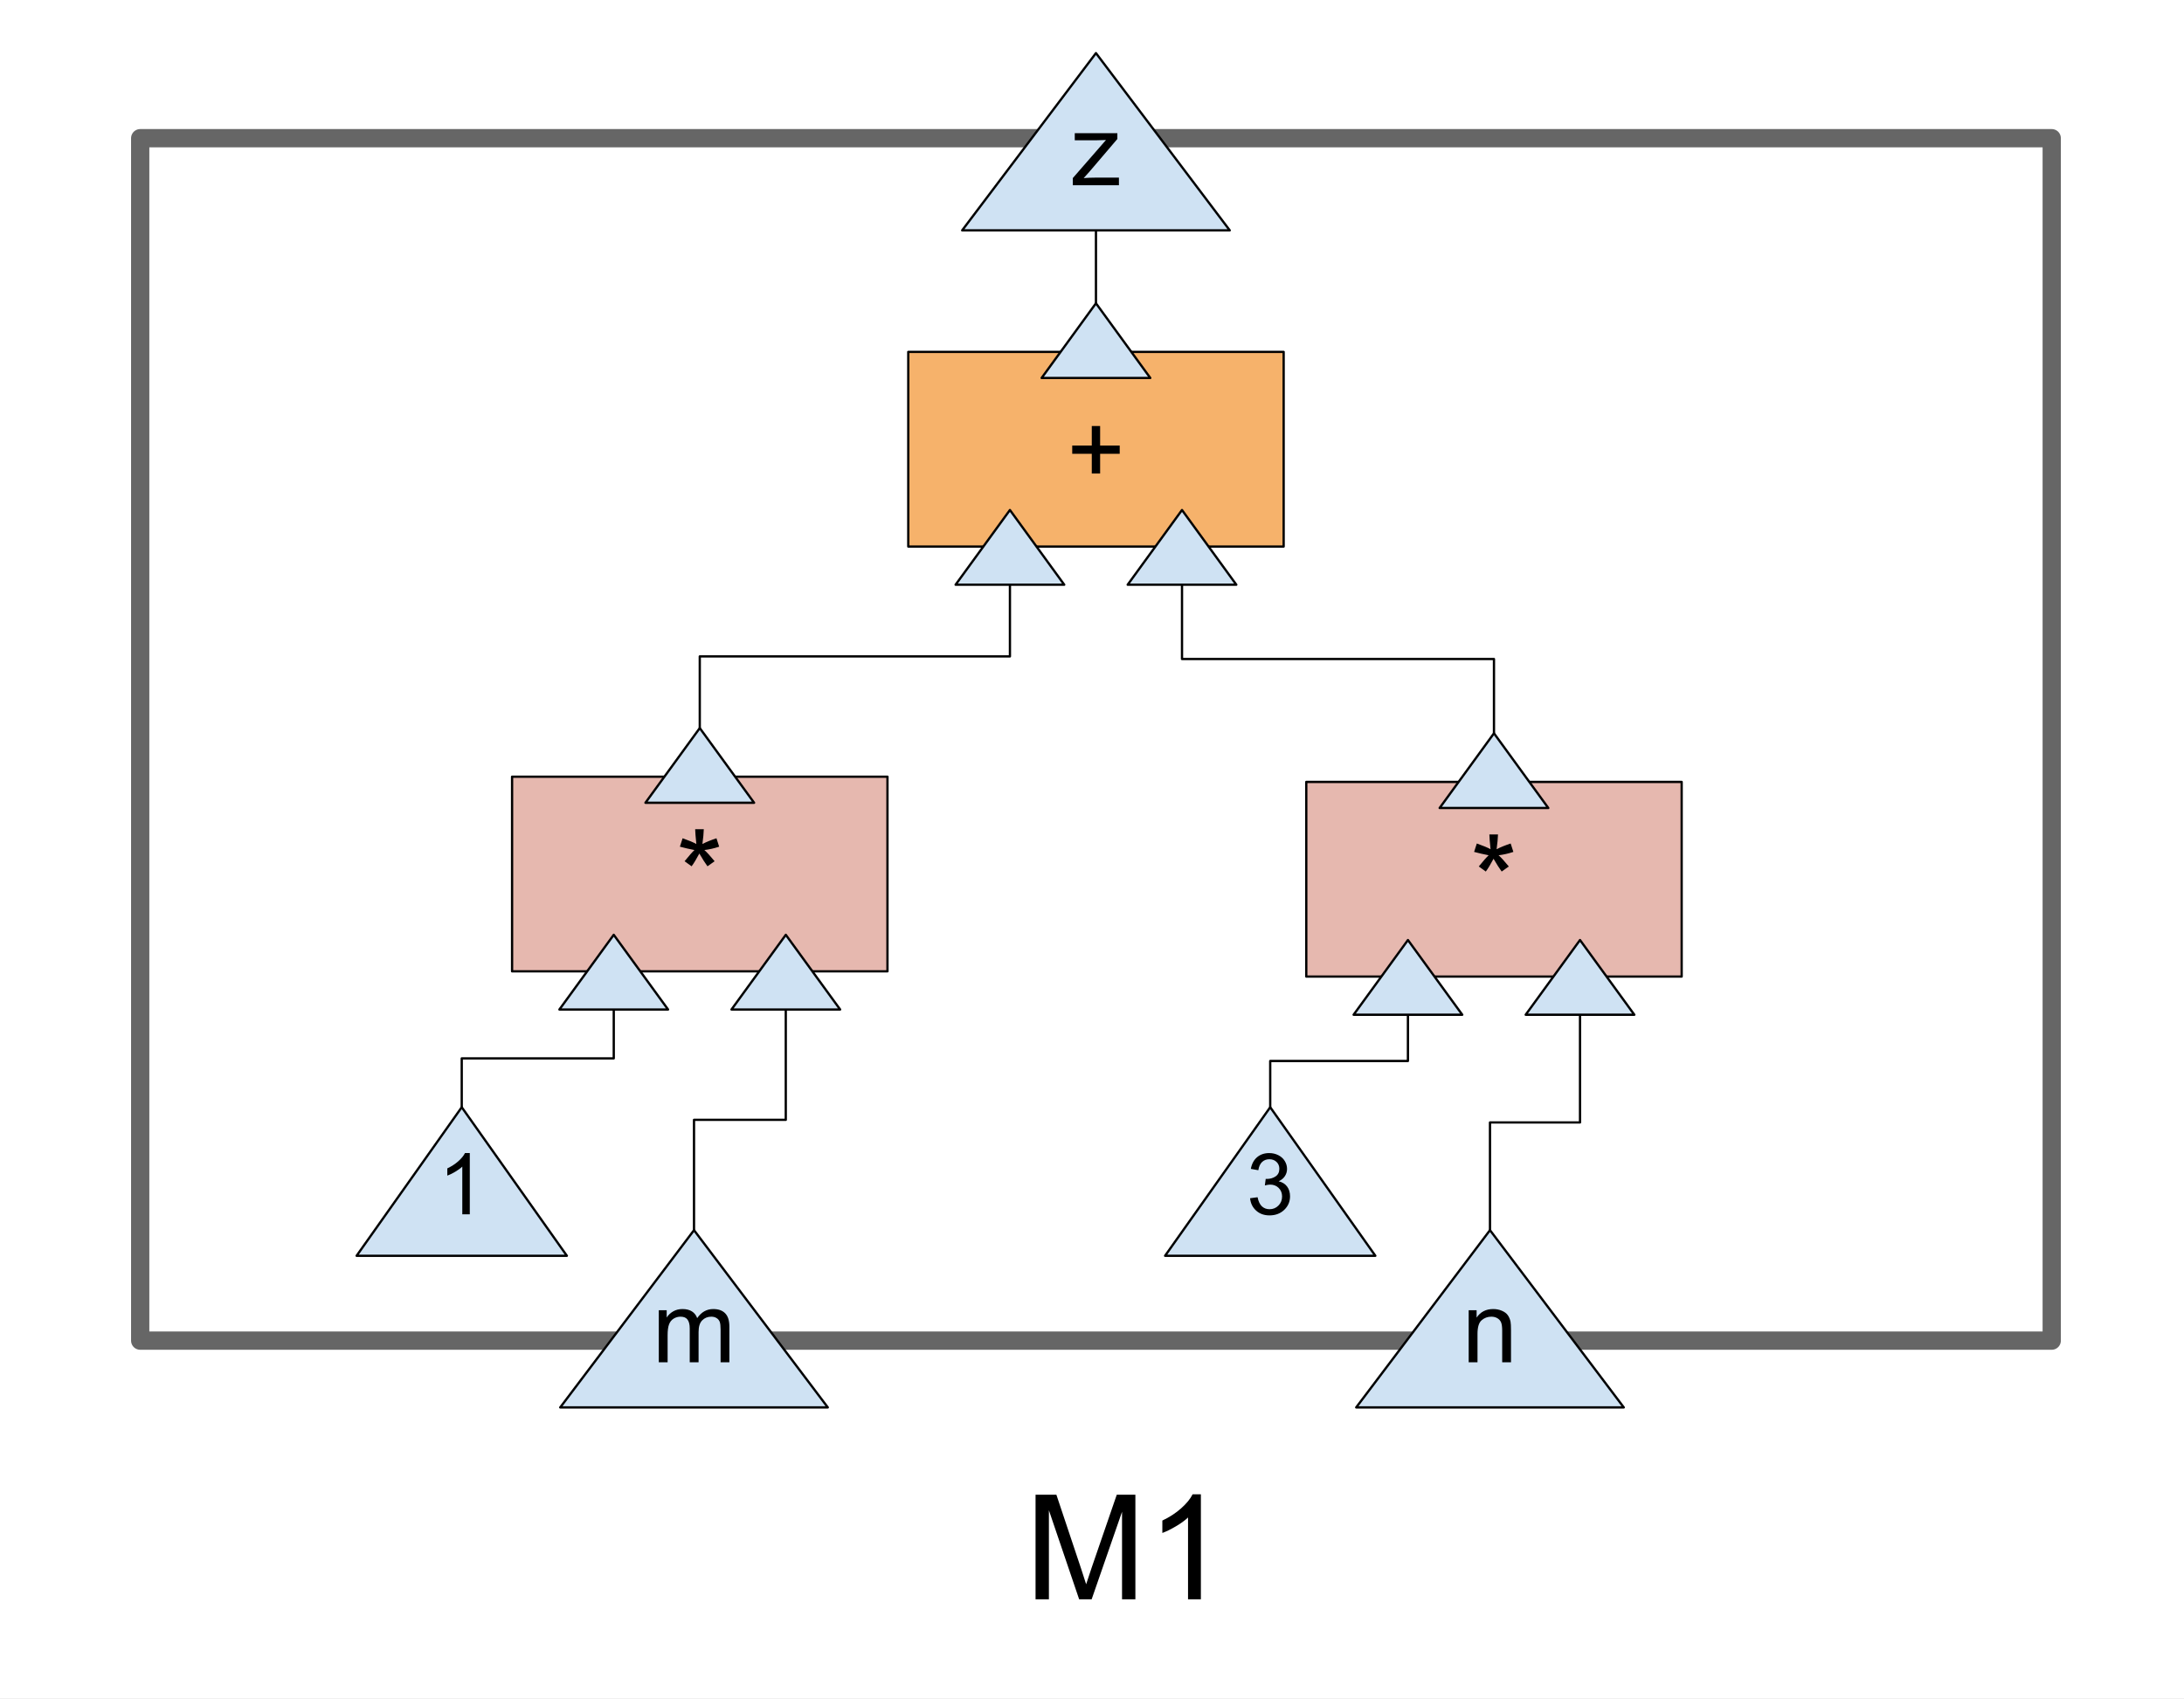
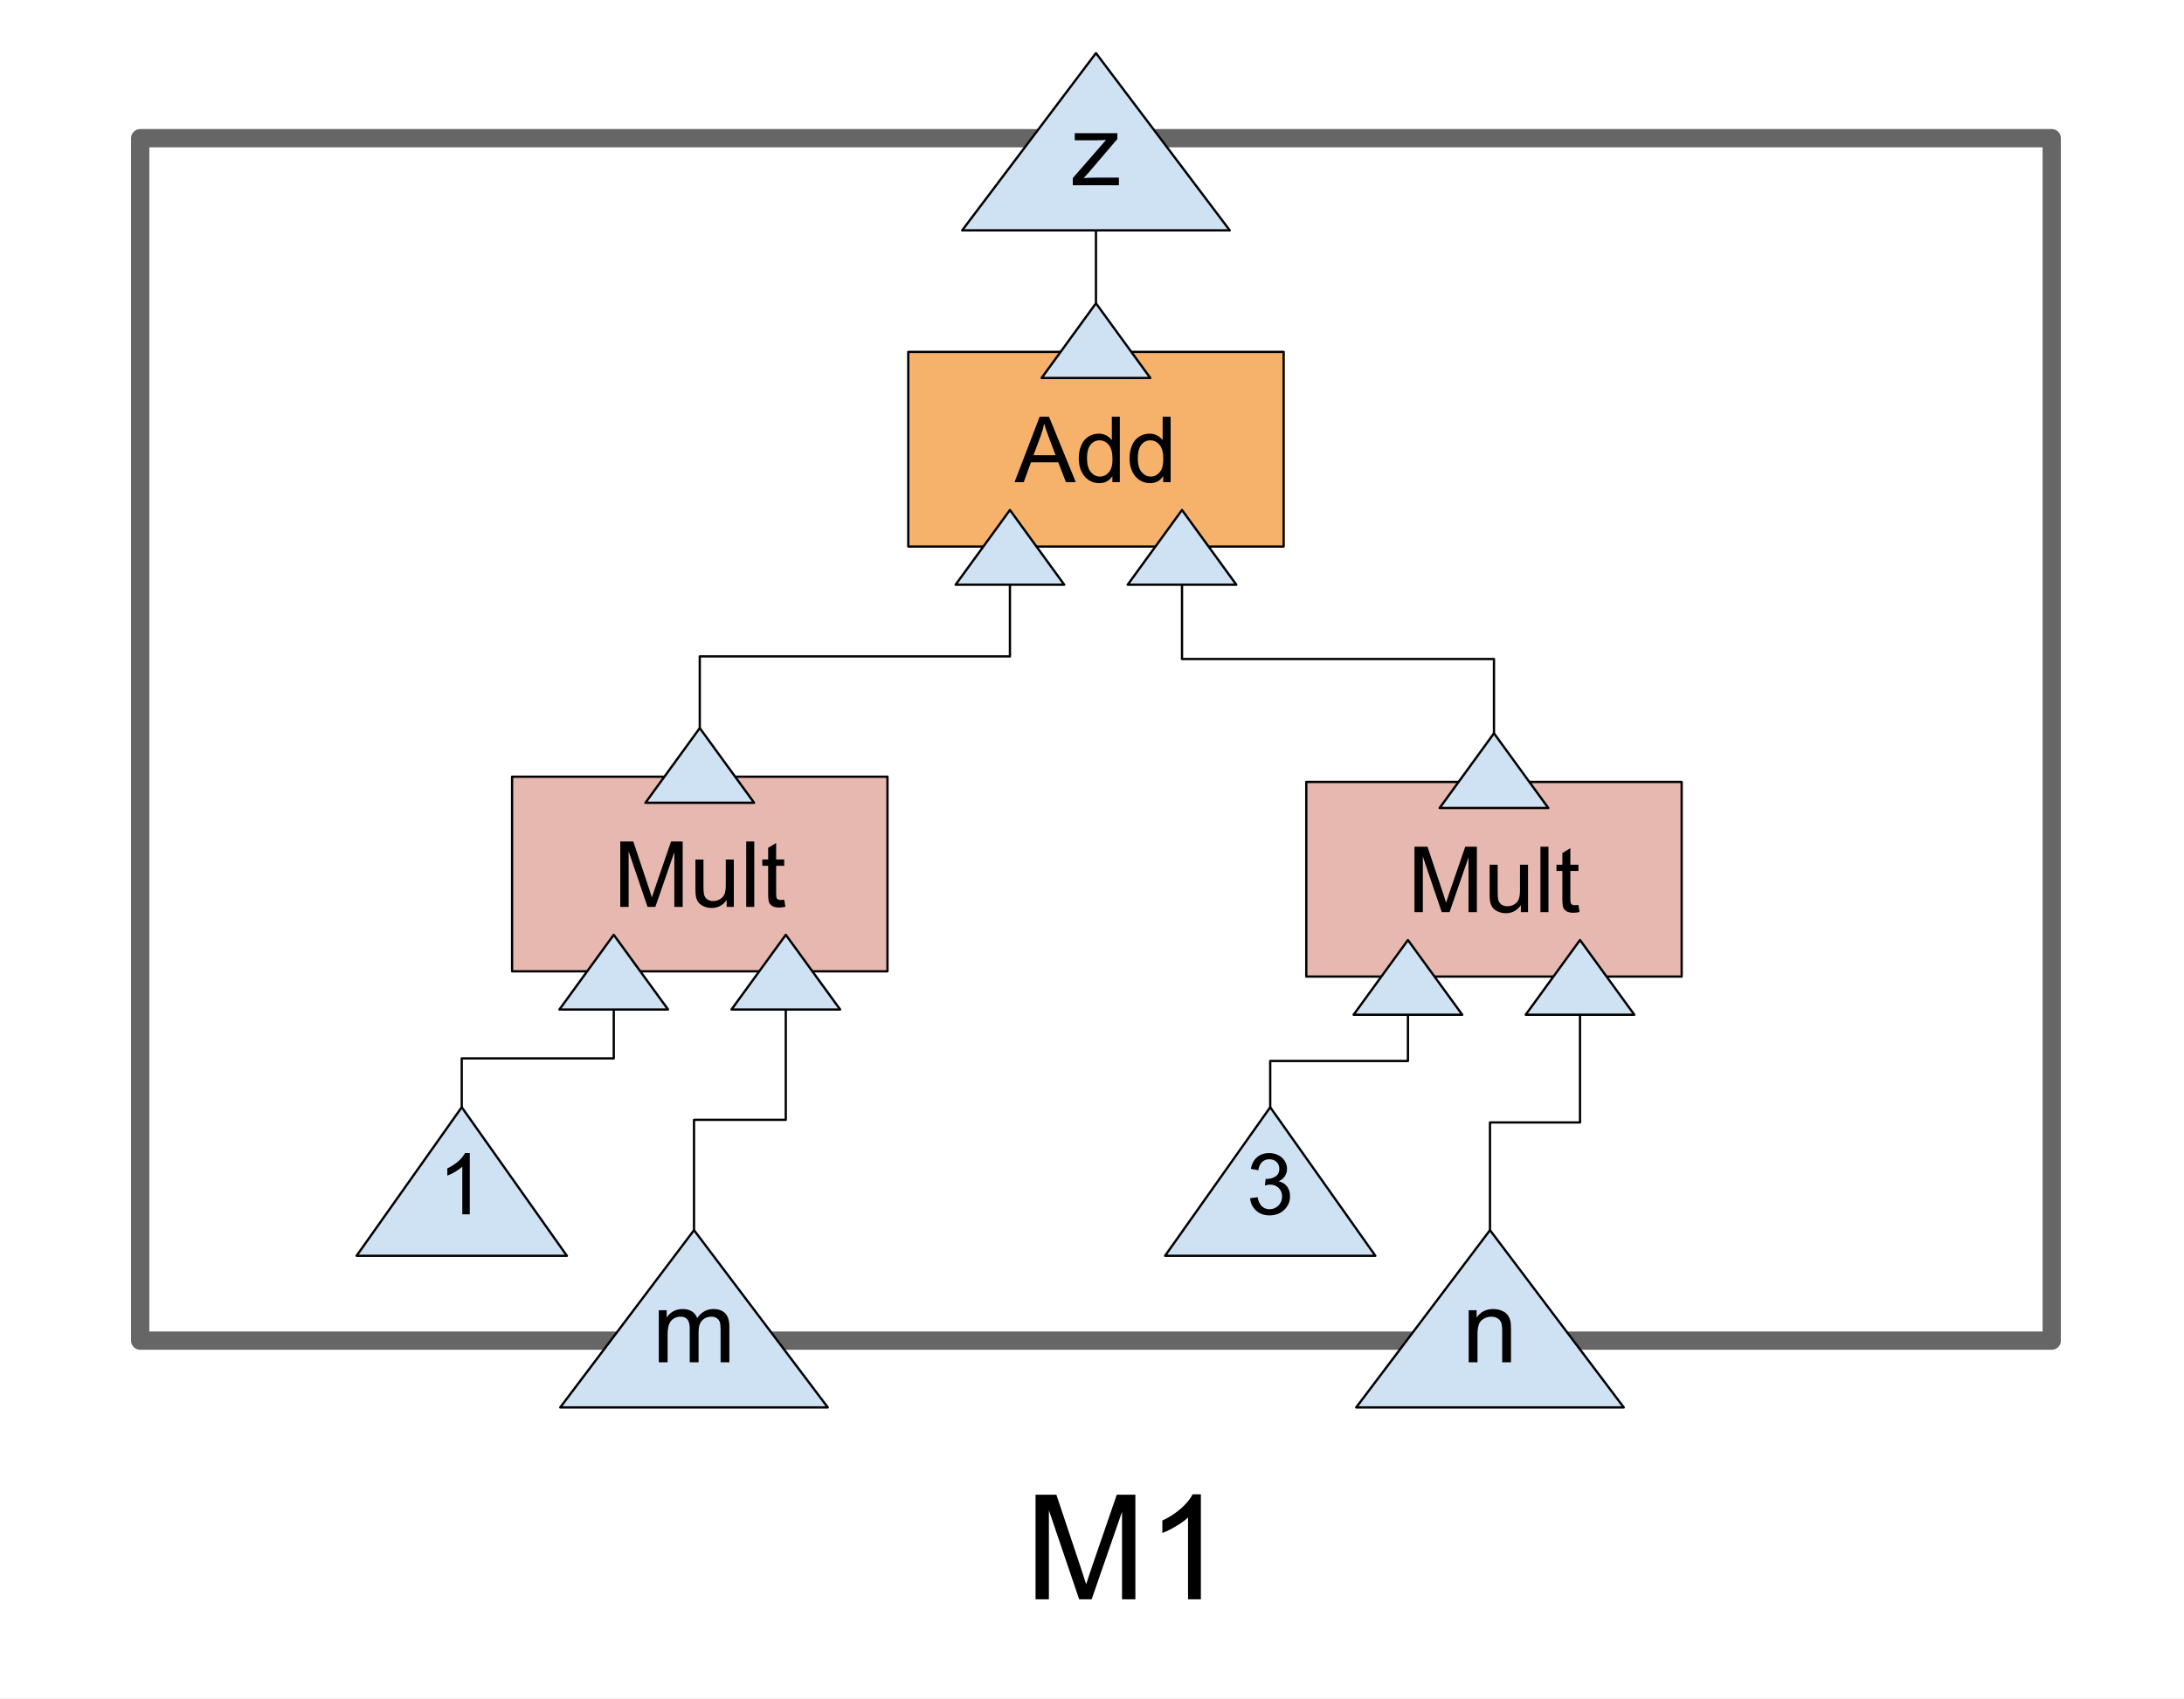
<svg xmlns="http://www.w3.org/2000/svg" version="1.1" viewBox="0.0 0.0 956.53 743.801" fill="none" stroke="none" stroke-linecap="square" stroke-miterlimit="10">
  <clipPath id="p.0">
    <path d="m0 0l956.53 0l0 743.801l-956.53 0l0 -743.801z" clip-rule="nonzero" />
  </clipPath>
  <g clip-path="url(#p.0)">
    <path fill="#ffffff" d="m0 0l956.53 0l0 743.801l-956.53 0z" fill-rule="evenodd" />
    <path fill="#ffffff" d="m61.402 60.535l837.197 0l0 526.677l-837.197 0z" fill-rule="evenodd" />
    <path stroke="#666666" stroke-width="8.0" stroke-linejoin="round" stroke-linecap="butt" d="m61.402 60.535l837.197 0l0 526.677l-837.197 0z" fill-rule="evenodd" />
    <path fill="#cfe2f3" d="m245.36 616.462l58.598 -77.638l58.598 77.638z" fill-rule="evenodd" />
    <path stroke="#000000" stroke-width="1.0" stroke-linejoin="round" stroke-linecap="butt" d="m245.36 616.462l58.598 -77.638l58.598 77.638z" fill-rule="evenodd" />
    <path fill="#000000" d="m288.538 596.702l0 -22.812l3.453 0l0 3.203q1.078 -1.688 2.859 -2.703q1.781 -1.016 4.062 -1.016q2.531 0 4.156 1.047q1.625 1.047 2.281 2.938q2.719 -3.984 7.047 -3.984q3.406 0 5.219 1.875q1.828 1.875 1.828 5.797l0 15.656l-3.844 0l0 -14.375q0 -2.312 -0.375 -3.328q-0.375 -1.031 -1.359 -1.656q-0.984 -0.625 -2.328 -0.625q-2.406 0 -4.0 1.609q-1.578 1.594 -1.578 5.125l0 13.25l-3.875 0l0 -14.828q0 -2.578 -0.953 -3.859q-0.938 -1.297 -3.078 -1.297q-1.641 0 -3.031 0.859q-1.375 0.859 -2.0 2.516q-0.625 1.656 -0.625 4.766l0 11.844l-3.859 0z" fill-rule="nonzero" />
    <path fill="#cfe2f3" d="m593.974 616.462l58.598 -77.638l58.598 77.638z" fill-rule="evenodd" />
    <path stroke="#000000" stroke-width="1.0" stroke-linejoin="round" stroke-linecap="butt" d="m593.974 616.462l58.598 -77.638l58.598 77.638z" fill-rule="evenodd" />
    <path fill="#000000" d="m643.243 596.702l0 -22.812l3.469 0l0 3.234q2.516 -3.75 7.266 -3.75q2.062 0 3.797 0.75q1.734 0.734 2.594 1.938q0.859 1.203 1.203 2.844q0.203 1.078 0.203 3.766l0 14.031l-3.859 0l0 -13.875q0 -2.375 -0.453 -3.531q-0.453 -1.172 -1.609 -1.875q-1.141 -0.703 -2.688 -0.703q-2.469 0 -4.266 1.578q-1.797 1.562 -1.797 5.938l0 12.469l-3.859 0z" fill-rule="nonzero" />
    <path fill="#cfe2f3" d="m421.4 100.898l58.598 -77.638l58.598 77.638z" fill-rule="evenodd" />
    <path stroke="#000000" stroke-width="1.0" stroke-linejoin="round" stroke-linecap="butt" d="m421.4 100.898l58.598 -77.638l58.598 77.638z" fill-rule="evenodd" />
    <path fill="#000000" d="m469.858 81.138l0 -3.141l14.531 -16.672q-2.484 0.125 -4.375 0.125l-9.297 0l0 -3.125l18.656 0l0 2.547l-12.359 14.484l-2.391 2.641q2.609 -0.188 4.875 -0.188l10.562 0l0 3.328l-20.203 0z" fill-rule="nonzero" />
    <path fill="#e6b8af" d="m224.276 340.197l164.409 0l0 85.26l-164.409 0z" fill-rule="evenodd" />
    <path stroke="#000000" stroke-width="1.0" stroke-linejoin="round" stroke-linecap="butt" d="m224.276 340.197l164.409 0l0 85.26l-164.409 0z" fill-rule="evenodd" />
-     <path fill="#000000" d="m297.776 370.855l1.188 -3.688q4.141 1.453 6.016 2.516q-0.484 -4.703 -0.516 -6.484l3.781 0q-0.078 2.578 -0.609 6.469q2.688 -1.359 6.156 -2.5l1.188 3.688q-3.297 1.094 -6.484 1.469q1.594 1.375 4.484 4.906l-3.125 2.219q-1.516 -2.062 -3.562 -5.594q-1.938 3.672 -3.391 5.594l-3.078 -2.219q3.031 -3.719 4.328 -4.906q-3.359 -0.656 -6.375 -1.469z" fill-rule="nonzero" />
+     <path fill="#000000" d="m271.666 397.227l0 -28.641l5.703 0l6.781 20.281q0.938 2.828 1.359 4.234q0.5 -1.562 1.531 -4.594l6.859 -19.922l5.094 0l0 28.641l-3.656 0l0 -23.969l-8.312 23.969l-3.422 0l-8.281 -24.375l0 24.375l-3.656 0zm46.586 0l0 -3.047q-2.422 3.516 -6.578 3.516q-1.844 0 -3.438 -0.703q-1.594 -0.703 -2.359 -1.766q-0.766 -1.062 -1.078 -2.609q-0.219 -1.031 -0.219 -3.281l0 -12.859l3.516 0l0 11.516q0 2.75 0.219 3.703q0.328 1.391 1.391 2.188q1.078 0.781 2.672 0.781q1.578 0 2.953 -0.812q1.391 -0.812 1.969 -2.203q0.578 -1.391 0.578 -4.047l0 -11.125l3.516 0l0 20.75l-3.141 0zm8.574 0l0 -28.641l3.516 0l0 28.641l-3.516 0zm16.637 -3.141l0.516 3.094q-1.484 0.328 -2.656 0.328q-1.922 0 -2.984 -0.609q-1.047 -0.609 -1.484 -1.594q-0.422 -0.984 -0.422 -4.156l0 -11.938l-2.578 0l0 -2.734l2.578 0l0 -5.125l3.5 -2.109l0 7.234l3.531 0l0 2.734l-3.531 0l0 12.141q0 1.5 0.188 1.938q0.188 0.422 0.594 0.672q0.422 0.25 1.203 0.25q0.594 0 1.547 -0.125z" fill-rule="nonzero" />
    <path fill="#cfe2f3" d="m245.002 442.176l23.795 -32.724l23.795 32.724z" fill-rule="evenodd" />
    <path stroke="#000000" stroke-width="1.0" stroke-linejoin="round" stroke-linecap="butt" d="m245.002 442.176l23.795 -32.724l23.795 32.724z" fill-rule="evenodd" />
    <path fill="#cfe2f3" d="m320.367 442.176l23.795 -32.724l23.795 32.724z" fill-rule="evenodd" />
    <path stroke="#000000" stroke-width="1.0" stroke-linejoin="round" stroke-linecap="butt" d="m320.367 442.176l23.795 -32.724l23.795 32.724z" fill-rule="evenodd" />
    <path fill="#cfe2f3" d="m282.684 351.622l23.795 -32.724l23.795 32.724z" fill-rule="evenodd" />
    <path stroke="#000000" stroke-width="1.0" stroke-linejoin="round" stroke-linecap="butt" d="m282.684 351.622l23.795 -32.724l23.795 32.724z" fill-rule="evenodd" />
    <path fill="#e6b8af" d="m572.113 342.487l164.409 0l0 85.26l-164.409 0z" fill-rule="evenodd" />
    <path stroke="#000000" stroke-width="1.0" stroke-linejoin="round" stroke-linecap="butt" d="m572.113 342.487l164.409 0l0 85.26l-164.409 0z" fill-rule="evenodd" />
-     <path fill="#000000" d="m645.613 373.145l1.188 -3.688q4.141 1.453 6.016 2.516q-0.484 -4.703 -0.516 -6.484l3.781 0q-0.078 2.578 -0.609 6.469q2.688 -1.359 6.156 -2.5l1.188 3.688q-3.297 1.094 -6.484 1.469q1.594 1.375 4.484 4.906l-3.125 2.219q-1.516 -2.062 -3.562 -5.594q-1.938 3.672 -3.391 5.594l-3.078 -2.219q3.031 -3.719 4.328 -4.906q-3.359 -0.656 -6.375 -1.469z" fill-rule="nonzero" />
+     <path fill="#000000" d="m619.503 399.517l0 -28.641l5.703 0l6.781 20.281q0.938 2.828 1.359 4.234q0.5 -1.562 1.531 -4.594l6.859 -19.922l5.094 0l0 28.641l-3.656 0l0 -23.969l-8.312 23.969l-3.422 0l-8.281 -24.375l0 24.375l-3.656 0zm46.586 0l0 -3.047q-2.422 3.516 -6.578 3.516q-1.844 0 -3.438 -0.703q-1.594 -0.703 -2.359 -1.766q-0.766 -1.062 -1.078 -2.609q-0.219 -1.031 -0.219 -3.281l0 -12.859l3.516 0l0 11.516q0 2.75 0.219 3.703q0.328 1.391 1.391 2.188q1.078 0.781 2.672 0.781q1.578 0 2.953 -0.812q1.391 -0.812 1.969 -2.203q0.578 -1.391 0.578 -4.047l0 -11.125l3.516 0l0 20.75l-3.141 0zm8.574 0l0 -28.641l3.516 0l0 28.641l-3.516 0zm16.637 -3.141l0.516 3.094q-1.484 0.328 -2.656 0.328q-1.922 0 -2.984 -0.609q-1.047 -0.609 -1.484 -1.594q-0.422 -0.984 -0.422 -4.156l0 -11.938l-2.578 0l0 -2.734l2.578 0l0 -5.125l3.5 -2.109l0 7.234l3.531 0l0 2.734l-3.531 0l0 12.141q0 1.5 0.188 1.938q0.188 0.422 0.594 0.672q0.422 0.25 1.203 0.25q0.594 0 1.547 -0.125z" fill-rule="nonzero" />
    <path fill="#cfe2f3" d="m592.839 444.466l23.795 -32.724l23.795 32.724z" fill-rule="evenodd" />
    <path stroke="#000000" stroke-width="1.0" stroke-linejoin="round" stroke-linecap="butt" d="m592.839 444.466l23.795 -32.724l23.795 32.724z" fill-rule="evenodd" />
    <path fill="#cfe2f3" d="m668.204 444.466l23.795 -32.724l23.795 32.724z" fill-rule="evenodd" />
    <path stroke="#000000" stroke-width="1.0" stroke-linejoin="round" stroke-linecap="butt" d="m668.204 444.466l23.795 -32.724l23.795 32.724z" fill-rule="evenodd" />
    <path fill="#cfe2f3" d="m630.522 353.912l23.795 -32.724l23.795 32.724z" fill-rule="evenodd" />
    <path stroke="#000000" stroke-width="1.0" stroke-linejoin="round" stroke-linecap="butt" d="m630.522 353.912l23.795 -32.724l23.795 32.724z" fill-rule="evenodd" />
    <path fill="#f6b26b" d="m397.795 154.134l164.409 0l0 85.26l-164.409 0z" fill-rule="evenodd" />
    <path stroke="#000000" stroke-width="1.0" stroke-linejoin="round" stroke-linecap="butt" d="m397.795 154.134l164.409 0l0 85.26l-164.409 0z" fill-rule="evenodd" />
-     <path fill="#000000" d="m478.168 207.41l0 -8.641l-8.562 0l0 -3.609l8.562 0l0 -8.562l3.656 0l0 8.562l8.578 0l0 3.609l-8.578 0l0 8.641l-3.656 0z" fill-rule="nonzero" />
+     <path fill="#000000" d="m444.352 211.164l11.0 -28.641l4.078 0l11.719 28.641l-4.312 0l-3.344 -8.672l-11.969 0l-3.141 8.672l-4.031 0zm8.266 -11.766l9.703 0l-2.984 -7.922q-1.359 -3.609 -2.031 -5.938q-0.547 2.75 -1.547 5.469l-3.141 8.391zm34.57 11.766l0 -2.625q-1.969 3.094 -5.797 3.094q-2.484 0 -4.562 -1.359q-2.078 -1.375 -3.219 -3.828q-1.141 -2.453 -1.141 -5.641q0 -3.094 1.031 -5.625q1.031 -2.531 3.094 -3.875q2.078 -1.359 4.641 -1.359q1.875 0 3.328 0.797q1.469 0.797 2.391 2.062l0 -10.281l3.5 0l0 28.641l-3.266 0zm-11.109 -10.359q0 3.984 1.672 5.969q1.688 1.969 3.969 1.969q2.312 0 3.922 -1.875q1.609 -1.891 1.609 -5.766q0 -4.25 -1.641 -6.234q-1.641 -2.0 -4.047 -2.0q-2.344 0 -3.922 1.922q-1.562 1.906 -1.562 6.016zm33.355 10.359l0 -2.625q-1.969 3.094 -5.797 3.094q-2.484 0 -4.562 -1.359q-2.078 -1.375 -3.219 -3.828q-1.141 -2.453 -1.141 -5.641q0 -3.094 1.031 -5.625q1.031 -2.531 3.094 -3.875q2.078 -1.359 4.641 -1.359q1.875 0 3.328 0.797q1.469 0.797 2.391 2.062l0 -10.281l3.5 0l0 28.641l-3.266 0zm-11.109 -10.359q0 3.984 1.672 5.969q1.688 1.969 3.969 1.969q2.312 0 3.922 -1.875q1.609 -1.891 1.609 -5.766q0 -4.25 -1.641 -6.234q-1.641 -2.0 -4.047 -2.0q-2.344 0 -3.922 1.922q-1.562 1.906 -1.562 6.016z" fill-rule="nonzero" />
    <path fill="#cfe2f3" d="m418.522 256.113l23.795 -32.724l23.795 32.724z" fill-rule="evenodd" />
    <path stroke="#000000" stroke-width="1.0" stroke-linejoin="round" stroke-linecap="butt" d="m418.522 256.113l23.795 -32.724l23.795 32.724z" fill-rule="evenodd" />
    <path fill="#cfe2f3" d="m493.886 256.113l23.795 -32.724l23.795 32.724z" fill-rule="evenodd" />
    <path stroke="#000000" stroke-width="1.0" stroke-linejoin="round" stroke-linecap="butt" d="m493.886 256.113l23.795 -32.724l23.795 32.724z" fill-rule="evenodd" />
    <path fill="#cfe2f3" d="m456.204 165.559l23.795 -32.724l23.795 32.724z" fill-rule="evenodd" />
    <path stroke="#000000" stroke-width="1.0" stroke-linejoin="round" stroke-linecap="butt" d="m456.204 165.559l23.795 -32.724l23.795 32.724z" fill-rule="evenodd" />
    <path fill="#000000" fill-opacity="0.0" d="m479.999 132.835l0 -31.937" fill-rule="evenodd" />
    <path stroke="#000000" stroke-width="1.0" stroke-linejoin="round" stroke-linecap="butt" d="m479.999 132.835l0 -31.937" fill-rule="evenodd" />
    <path fill="#000000" fill-opacity="0.0" d="m306.48 318.898l0 -31.392l135.843 0l0 -31.38" fill-rule="evenodd" />
    <path stroke="#000000" stroke-width="1.0" stroke-linejoin="round" stroke-linecap="butt" d="m306.48 318.898l0 -31.392l135.843 0l0 -31.38" fill-rule="evenodd" />
    <path fill="#000000" fill-opacity="0.0" d="m654.317 321.188l0 -32.537l-136.63 0l0 -32.533" fill-rule="evenodd" />
    <path stroke="#000000" stroke-width="1.0" stroke-linejoin="round" stroke-linecap="butt" d="m654.317 321.188l0 -32.537l-136.63 0l0 -32.533" fill-rule="evenodd" />
    <path fill="#000000" fill-opacity="0.0" d="m202.228 484.976l0 -21.4l66.583 0l0 -21.403" fill-rule="evenodd" />
    <path stroke="#000000" stroke-width="1.0" stroke-linejoin="round" stroke-linecap="butt" d="m202.228 484.976l0 -21.4l66.583 0l0 -21.403" fill-rule="evenodd" />
    <path fill="#000000" fill-opacity="0.0" d="m303.958 538.824l0 -48.324l40.189 0l0 -48.337" fill-rule="evenodd" />
    <path stroke="#000000" stroke-width="1.0" stroke-linejoin="round" stroke-linecap="butt" d="m303.958 538.824l0 -48.324l40.189 0l0 -48.337" fill-rule="evenodd" />
    <path fill="#000000" fill-opacity="0.0" d="m556.32 484.976l0 -20.255l60.315 0l0 -20.249" fill-rule="evenodd" />
    <path stroke="#000000" stroke-width="1.0" stroke-linejoin="round" stroke-linecap="butt" d="m556.32 484.976l0 -20.255l60.315 0l0 -20.249" fill-rule="evenodd" />
    <path fill="#000000" fill-opacity="0.0" d="m652.572 538.824l0 -47.179l39.433 0l0 -47.183" fill-rule="evenodd" />
    <path stroke="#000000" stroke-width="1.0" stroke-linejoin="round" stroke-linecap="butt" d="m652.572 538.824l0 -47.179l39.433 0l0 -47.183" fill-rule="evenodd" />
    <path fill="#000000" fill-opacity="0.0" d="m439.795 630.079l117.197 0l0 96.945l-117.197 0z" fill-rule="evenodd" />
    <path fill="#000000" d="m453.545 700.519l0 -45.812l9.125 0l10.844 32.438q1.5 4.531 2.188 6.781q0.781 -2.5 2.438 -7.344l10.969 -31.875l8.156 0l0 45.812l-5.844 0l0 -38.344l-13.312 38.344l-5.469 0l-13.25 -39.0l0 39.0l-5.844 0zm72.406 0l-5.625 0l0 -35.844q-2.031 1.938 -5.328 3.875q-3.297 1.938 -5.922 2.906l0 -5.438q4.719 -2.219 8.25 -5.375q3.531 -3.156 5.0 -6.125l3.625 0l0 46.0z" fill-rule="nonzero" />
    <path fill="#cfe2f3" d="m156.181 550.047l46.047 -65.071l46.047 65.071z" fill-rule="evenodd" />
    <path stroke="#000000" stroke-width="1.0" stroke-linejoin="round" stroke-linecap="butt" d="m156.181 550.047l46.047 -65.071l46.047 65.071z" fill-rule="evenodd" />
    <path fill="#000000" d="m205.755 531.887l-3.281 0l0 -20.906q-1.188 1.125 -3.109 2.266q-1.922 1.125 -3.453 1.688l0 -3.172q2.75 -1.297 4.812 -3.125q2.062 -1.844 2.922 -3.578l2.109 0l0 26.828z" fill-rule="nonzero" />
    <path fill="#cfe2f3" d="m510.273 550.047l46.047 -65.071l46.047 65.071z" fill-rule="evenodd" />
    <path stroke="#000000" stroke-width="1.0" stroke-linejoin="round" stroke-linecap="butt" d="m510.273 550.047l46.047 -65.071l46.047 65.071z" fill-rule="evenodd" />
    <path fill="#000000" d="m547.503 524.84l3.281 -0.438q0.562 2.781 1.922 4.016q1.359 1.234 3.312 1.234q2.312 0 3.906 -1.609q1.594 -1.609 1.594 -3.969q0 -2.266 -1.484 -3.734q-1.469 -1.469 -3.734 -1.469q-0.938 0 -2.328 0.359l0.375 -2.875q0.328 0.031 0.531 0.031q2.094 0 3.766 -1.094q1.672 -1.094 1.672 -3.359q0 -1.812 -1.219 -2.984q-1.219 -1.188 -3.156 -1.188q-1.906 0 -3.188 1.203q-1.266 1.203 -1.641 3.609l-3.281 -0.594q0.609 -3.297 2.734 -5.109q2.141 -1.812 5.312 -1.812q2.188 0 4.016 0.938q1.844 0.938 2.812 2.562q0.984 1.625 0.984 3.438q0 1.734 -0.938 3.156q-0.922 1.422 -2.734 2.266q2.359 0.547 3.672 2.266q1.312 1.719 1.312 4.312q0 3.5 -2.547 5.938q-2.547 2.422 -6.453 2.422q-3.516 0 -5.844 -2.094q-2.328 -2.094 -2.656 -5.422z" fill-rule="nonzero" />
  </g>
</svg>
